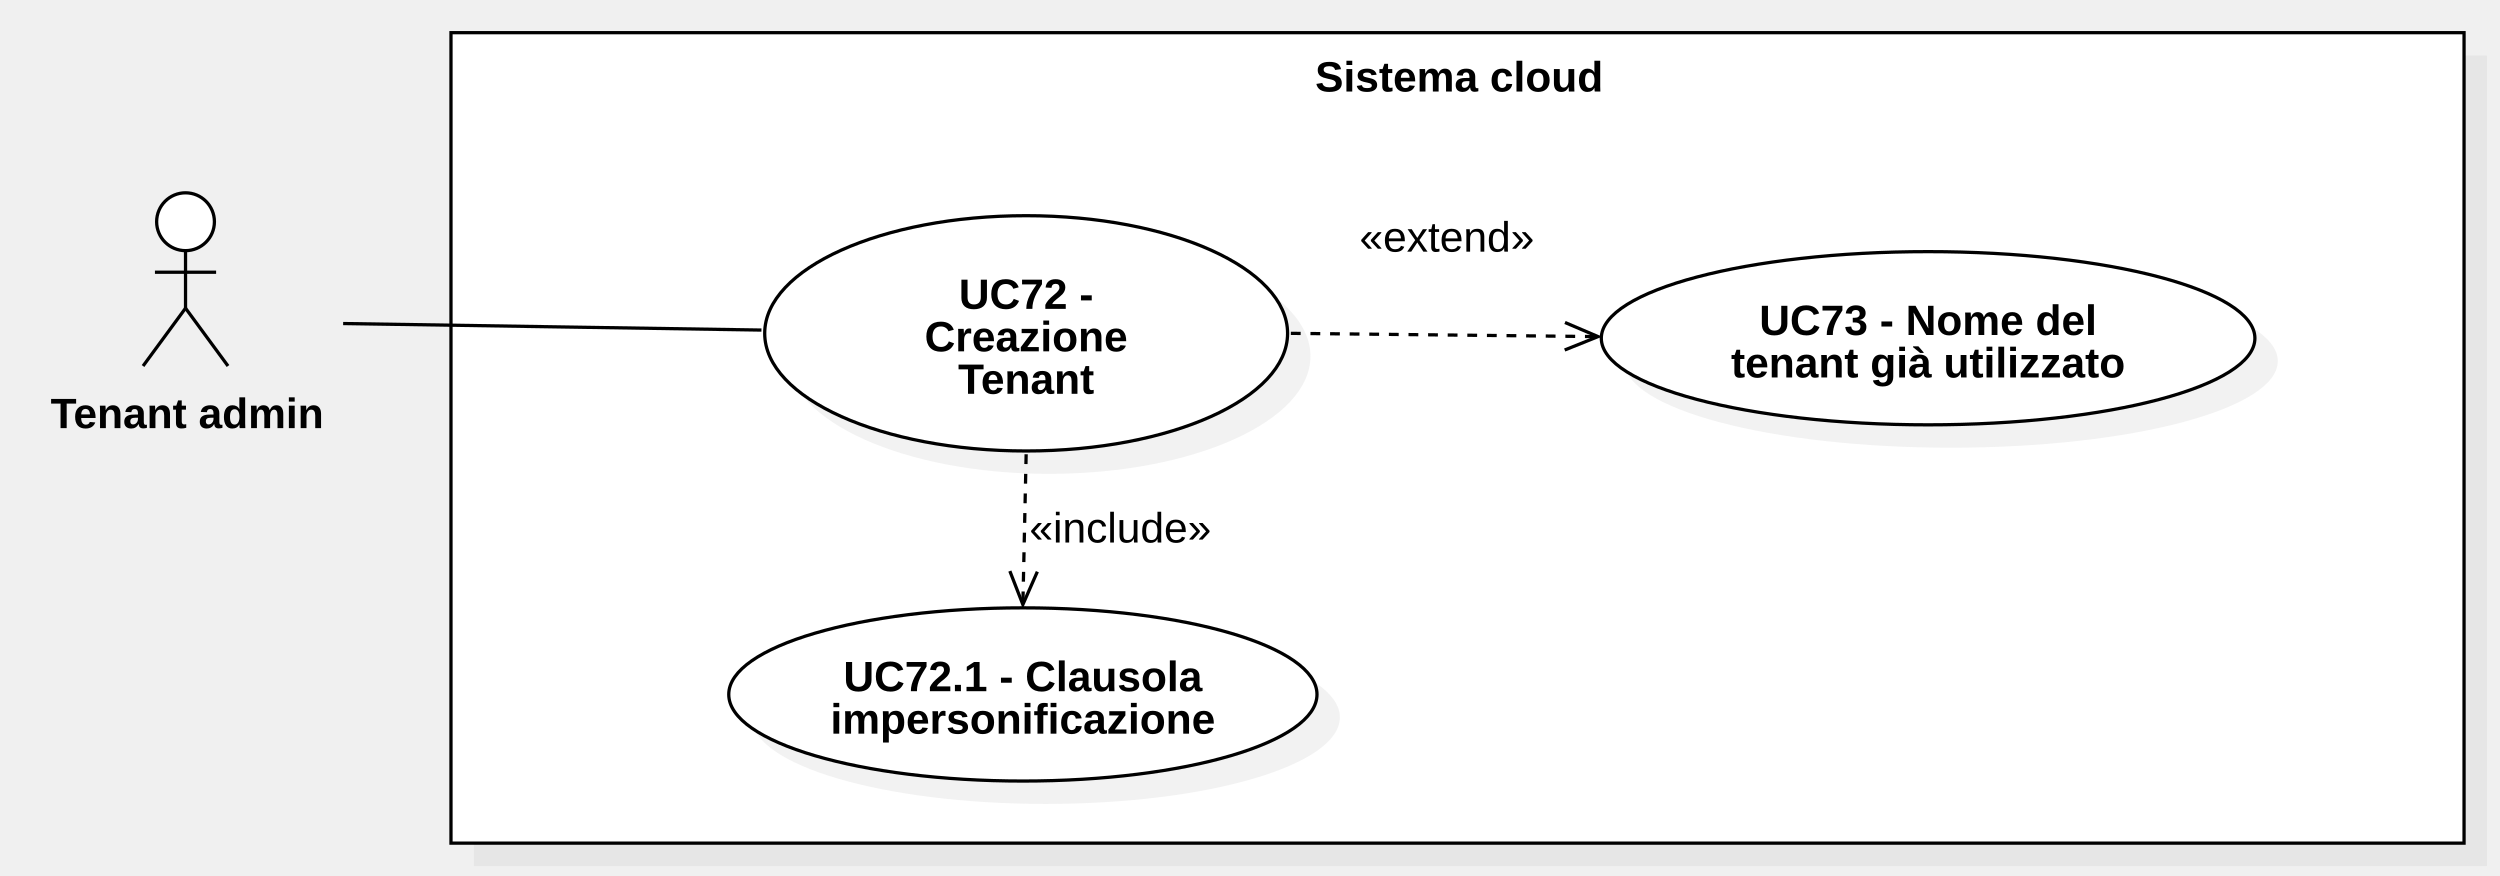
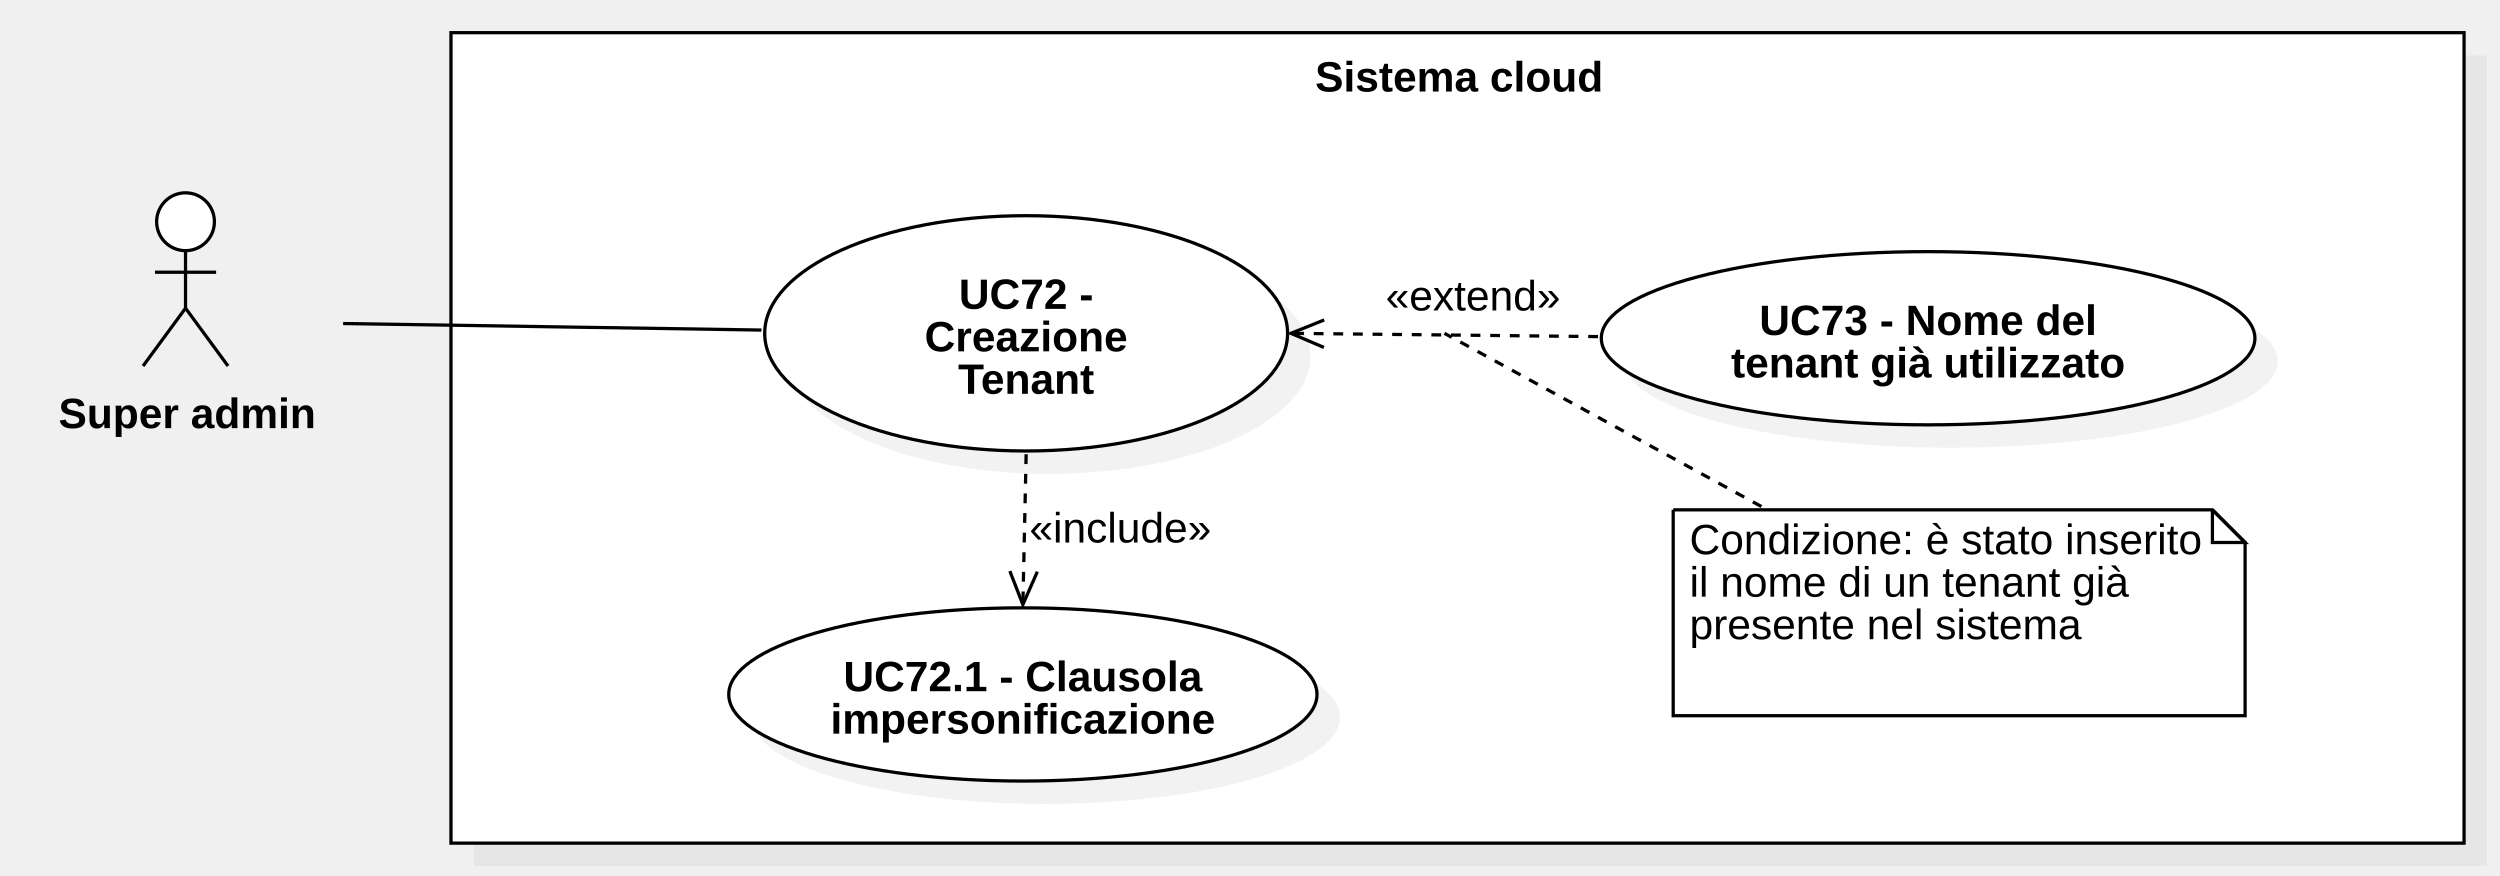
<svg xmlns="http://www.w3.org/2000/svg" version="1.1" width="765" height="268">
  <defs />
  <g>
    <g>
      <rect fill="#C0C0C0" stroke="none" x="161" y="29" width="616" height="248" transform="matrix(1 0 0 1 -16 -12)" fill-opacity="0.2" />
    </g>
    <g>
      <rect fill="#ffffff" stroke="none" x="154" y="22" width="616" height="248" transform="matrix(1 0 0 1 -16 -12)" />
    </g>
    <g>
      <path fill="none" stroke="#000000" paint-order="fill stroke markers" d=" M 138 10 L 754 10 L 754 258 L 138 258 L 138 10 Z Z" stroke-miterlimit="10" stroke-dasharray="" />
    </g>
    <g>
      <g>
        <path fill="none" stroke="none" />
        <text fill="#000000" stroke="none" font-family="Arial" font-size="13px" font-style="normal" font-weight="bold" text-decoration="undefined" x="462.5" y="35.5" text-anchor="middle" dominant-baseline="central" transform="matrix(1 0 0 1 -16 -12)">Sistema cloud</text>
      </g>
    </g>
    <g>
      <path fill="#ffffff" stroke="none" paint-order="stroke fill markers" d=" M 47.931 67.85 C 47.931 62.962 51.889 59 56.771 59 C 61.653 59 65.611 62.962 65.611 67.85 C 65.611 72.738 61.653 76.7 56.771 76.7 C 51.889 76.7 47.931 72.738 47.931 67.85 Z" />
    </g>
    <g>
      <path fill="none" stroke="#000000" paint-order="fill stroke markers" d=" M 47.931 67.85 C 47.931 62.962 51.889 59 56.771 59 C 61.653 59 65.611 62.962 65.611 67.85 C 65.611 72.738 61.653 76.7 56.771 76.7 C 51.889 76.7 47.931 72.738 47.931 67.85 Z" stroke-miterlimit="10" stroke-dasharray="" />
    </g>
    <g>
      <path fill="none" stroke="#000000" paint-order="fill stroke markers" d=" M 56.771 76.7 L 56.771 94.3" stroke-miterlimit="10" stroke-dasharray="" />
    </g>
    <g>
      <path fill="none" stroke="#000000" paint-order="fill stroke markers" d=" M 47.411 83.3 L 66.131 83.3" stroke-miterlimit="10" stroke-dasharray="" />
    </g>
    <g>
      <path fill="none" stroke="#000000" paint-order="fill stroke markers" d=" M 56.771 94.3 L 43.771 112" stroke-miterlimit="10" stroke-dasharray="" />
    </g>
    <g>
      <path fill="none" stroke="#000000" paint-order="fill stroke markers" d=" M 56.771 94.3 L 69.771 112" stroke-miterlimit="10" stroke-dasharray="" />
    </g>
    <g>
      <g>
        <path fill="none" stroke="none" />
-         <text fill="#000000" stroke="none" font-family="Arial" font-size="13px" font-style="normal" font-weight="bold" text-decoration="undefined" x="73.271" y="138.5" text-anchor="middle" dominant-baseline="central" transform="matrix(1 0 0 1 -16 -12)">Tenant admin</text>
+         <text fill="#000000" stroke="none" font-family="Arial" font-size="13px" font-style="normal" font-weight="bold" text-decoration="undefined" x="73.271" y="138.5" text-anchor="middle" dominant-baseline="central" transform="matrix(1 0 0 1 -16 -12)">Super admin</text>
      </g>
    </g>
    <g>
      <path fill="#C0C0C0" stroke="none" paint-order="stroke fill markers" d=" M 241 109 C 241 89.118 276.817 73 321 73 C 365.183 73 401 89.118 401 109 C 401 128.882 365.183 145 321 145 C 276.817 145 241 128.882 241 109 Z" fill-opacity="0.2" />
    </g>
    <g>
      <path fill="#ffffff" stroke="none" paint-order="stroke fill markers" d=" M 234 102 C 234 82.118 269.817 66 314 66 C 358.183 66 394 82.118 394 102 C 394 121.882 358.183 138 314 138 C 269.817 138 234 121.882 234 102 Z" />
    </g>
    <g>
      <path fill="none" stroke="#000000" paint-order="fill stroke markers" d=" M 234 102 C 234 82.118 269.817 66 314 66 C 358.183 66 394 82.118 394 102 C 394 121.882 358.183 138 314 138 C 269.817 138 234 121.882 234 102 Z" stroke-miterlimit="10" stroke-dasharray="" />
    </g>
    <g>
      <g>
        <path fill="none" stroke="none" />
        <text fill="#000000" stroke="none" font-family="Arial" font-size="13px" font-style="normal" font-weight="bold" text-decoration="undefined" x="330" y="102" text-anchor="middle" dominant-baseline="central" transform="matrix(1 0 0 1 -16 -12)">UC72 -</text>
        <text fill="#000000" stroke="none" font-family="Arial" font-size="13px" font-style="normal" font-weight="bold" text-decoration="undefined" x="330" y="115" text-anchor="middle" dominant-baseline="central" transform="matrix(1 0 0 1 -16 -12)">Creazione</text>
        <text fill="#000000" stroke="none" font-family="Arial" font-size="13px" font-style="normal" font-weight="bold" text-decoration="undefined" x="330" y="128" text-anchor="middle" dominant-baseline="central" transform="matrix(1 0 0 1 -16 -12)">Tenant</text>
      </g>
    </g>
    <g>
      <path fill="#C0C0C0" stroke="none" paint-order="stroke fill markers" d=" M 230 219.5 C 230 204.864 270.294 193 320 193 C 369.706 193 410 204.864 410 219.5 C 410 234.136 369.706 246 320 246 C 270.294 246 230 234.136 230 219.5 Z" fill-opacity="0.2" />
    </g>
    <g>
      <path fill="#ffffff" stroke="none" paint-order="stroke fill markers" d=" M 223 212.5 C 223 197.864 263.294 186 313 186 C 362.706 186 403 197.864 403 212.5 C 403 227.136 362.706 239 313 239 C 263.294 239 223 227.136 223 212.5 Z" />
    </g>
    <g>
      <path fill="none" stroke="#000000" paint-order="fill stroke markers" d=" M 223 212.5 C 223 197.864 263.294 186 313 186 C 362.706 186 403 197.864 403 212.5 C 403 227.136 362.706 239 313 239 C 263.294 239 223 227.136 223 212.5 Z" stroke-miterlimit="10" stroke-dasharray="" />
    </g>
    <g>
      <g>
        <path fill="none" stroke="none" />
        <text fill="#000000" stroke="none" font-family="Arial" font-size="13px" font-style="normal" font-weight="bold" text-decoration="undefined" x="329" y="219" text-anchor="middle" dominant-baseline="central" transform="matrix(1 0 0 1 -16 -12)">UC72.1 - Clausola</text>
        <text fill="#000000" stroke="none" font-family="Arial" font-size="13px" font-style="normal" font-weight="bold" text-decoration="undefined" x="329" y="232" text-anchor="middle" dominant-baseline="central" transform="matrix(1 0 0 1 -16 -12)">impersonificazione</text>
      </g>
    </g>
    <g>
      <path fill="#C0C0C0" stroke="none" paint-order="stroke fill markers" d=" M 497 110.5 C 497 95.864 541.772 84 597 84 C 652.228 84 697 95.864 697 110.5 C 697 125.136 652.228 137 597 137 C 541.772 137 497 125.136 497 110.5 Z" fill-opacity="0.2" />
    </g>
    <g>
      <path fill="#ffffff" stroke="none" paint-order="stroke fill markers" d=" M 490 103.5 C 490 88.864 534.772 77 590 77 C 645.228 77 690 88.864 690 103.5 C 690 118.136 645.228 130 590 130 C 534.772 130 490 118.136 490 103.5 Z" />
    </g>
    <g>
      <path fill="none" stroke="#000000" paint-order="fill stroke markers" d=" M 490 103.5 C 490 88.864 534.772 77 590 77 C 645.228 77 690 88.864 690 103.5 C 690 118.136 645.228 130 590 130 C 534.772 130 490 118.136 490 103.5 Z" stroke-miterlimit="10" stroke-dasharray="" />
    </g>
    <g>
      <g>
        <path fill="none" stroke="none" />
        <text fill="#000000" stroke="none" font-family="Arial" font-size="13px" font-style="normal" font-weight="bold" text-decoration="undefined" x="606" y="110" text-anchor="middle" dominant-baseline="central" transform="matrix(1 0 0 1 -16 -12)">UC73 - Nome del</text>
        <text fill="#000000" stroke="none" font-family="Arial" font-size="13px" font-style="normal" font-weight="bold" text-decoration="undefined" x="606" y="123" text-anchor="middle" dominant-baseline="central" transform="matrix(1 0 0 1 -16 -12)">tenant già utilizzato</text>
      </g>
    </g>
    <g>
-       <path fill="none" stroke="#000000" paint-order="fill stroke markers" d=" M 395 102 L 489 103" stroke-miterlimit="10" stroke-dasharray="3" />
-     </g>
-     <g>
-       <path fill="none" stroke="#000000" paint-order="fill stroke markers" d=" M 478.793 107.101 L 489 103 L 478.883 98.683" stroke-miterlimit="10" stroke-dasharray="" />
-     </g>
-     <g>
-       <rect fill="#ffffff" stroke="none" x="432" y="78" width="53.492" height="13" transform="matrix(1 0 0 1 -16 -12)" />
-     </g>
-     <g>
-       <g>
-         <path fill="none" stroke="none" />
-         <text fill="#000000" stroke="none" font-family="Arial" font-size="13px" font-style="normal" font-weight="normal" text-decoration="undefined" x="458.746" y="84.5" text-anchor="middle" dominant-baseline="central" transform="matrix(1 0 0 1 -16 -12)">«extend»</text>
-       </g>
-     </g>
-     <g>
      <path fill="none" stroke="#000000" paint-order="fill stroke markers" d=" M 314 139 L 313 185" stroke-miterlimit="10" stroke-dasharray="3" />
    </g>
    <g>
      <path fill="none" stroke="#000000" paint-order="fill stroke markers" d=" M 309.012 174.748 L 313 185 L 317.429 174.931" stroke-miterlimit="10" stroke-dasharray="" />
    </g>
    <g>
      <rect fill="#ffffff" stroke="none" x="331" y="167" width="55.656" height="13" transform="matrix(1 0 0 1 -16 -12)" />
    </g>
    <g>
      <g>
        <path fill="none" stroke="none" />
        <text fill="#000000" stroke="none" font-family="Arial" font-size="13px" font-style="normal" font-weight="normal" text-decoration="undefined" x="358.828" y="173.5" text-anchor="middle" dominant-baseline="central" transform="matrix(1 0 0 1 -16 -12)">«include»</text>
      </g>
    </g>
    <g>
      <path fill="none" stroke="#000000" paint-order="fill stroke markers" d=" M 105 99 L 233 101" stroke-miterlimit="10" stroke-dasharray="" />
    </g>
+     <g>
+       <path fill="none" stroke="#000000" paint-order="fill stroke markers" d=" M 489 103 L 395 102" stroke-miterlimit="10" stroke-dasharray="3" />
+     </g>
+     <g>
+       <path fill="none" stroke="#000000" paint-order="fill stroke markers" d=" M 405.207 97.899 L 395 102 L 405.117 106.317" stroke-miterlimit="10" stroke-dasharray="" />
+     </g>
+     <g>
+       <rect fill="#ffffff" stroke="none" x="440" y="96" width="53.492" height="13" transform="matrix(1 0 0 1 -16 -12)" />
+     </g>
+     <g>
+       <g>
+         <path fill="none" stroke="none" />
+         <text fill="#000000" stroke="none" font-family="Arial" font-size="13px" font-style="normal" font-weight="normal" text-decoration="undefined" x="466.746" y="102.5" text-anchor="middle" dominant-baseline="central" transform="matrix(1 0 0 1 -16 -12)">«extend»</text>
+       </g>
+     </g>
+     <g>
+       <path fill="#ffffff" stroke="none" paint-order="stroke fill markers" d=" M 512 156 L 677 156 L 687 166 L 687 219 L 512 219 L 512 156" />
+     </g>
+     <g>
+       <path fill="none" stroke="#000000" paint-order="fill stroke markers" d=" M 512 156 L 677 156 L 687 166 L 687 219 L 512 219 L 512 156 L 512 156" stroke-miterlimit="10" stroke-dasharray="" />
+     </g>
+     <g>
+       <path fill="none" stroke="#000000" paint-order="fill stroke markers" d=" M 677 156 L 677 166 L 687 166 L 677 156" stroke-miterlimit="10" stroke-dasharray="" />
+     </g>
+     <g>
+       <g>
+         <path fill="none" stroke="none" />
+         <text fill="#000000" stroke="none" font-family="Arial" font-size="13px" font-style="normal" font-weight="normal" text-decoration="undefined" x="533" y="173" text-anchor="start" dominant-baseline="text-before-edge" transform="matrix(1 0 0 1 -16 -12)">Condizione: è stato inserito</text>
+         <text fill="#000000" stroke="none" font-family="Arial" font-size="13px" font-style="normal" font-weight="normal" text-decoration="undefined" x="533" y="186" text-anchor="start" dominant-baseline="text-before-edge" transform="matrix(1 0 0 1 -16 -12)">il nome di un tenant già</text>
+         <text fill="#000000" stroke="none" font-family="Arial" font-size="13px" font-style="normal" font-weight="normal" text-decoration="undefined" x="533" y="199" text-anchor="start" dominant-baseline="text-before-edge" transform="matrix(1 0 0 1 -16 -12)">presente nel sistema</text>
+       </g>
+     </g>
+     <g>
+       <path fill="none" stroke="#000000" paint-order="fill stroke markers" d=" M 539 155 L 442 102" stroke-miterlimit="10" stroke-dasharray="3" />
+     </g>
  </g>
</svg>
